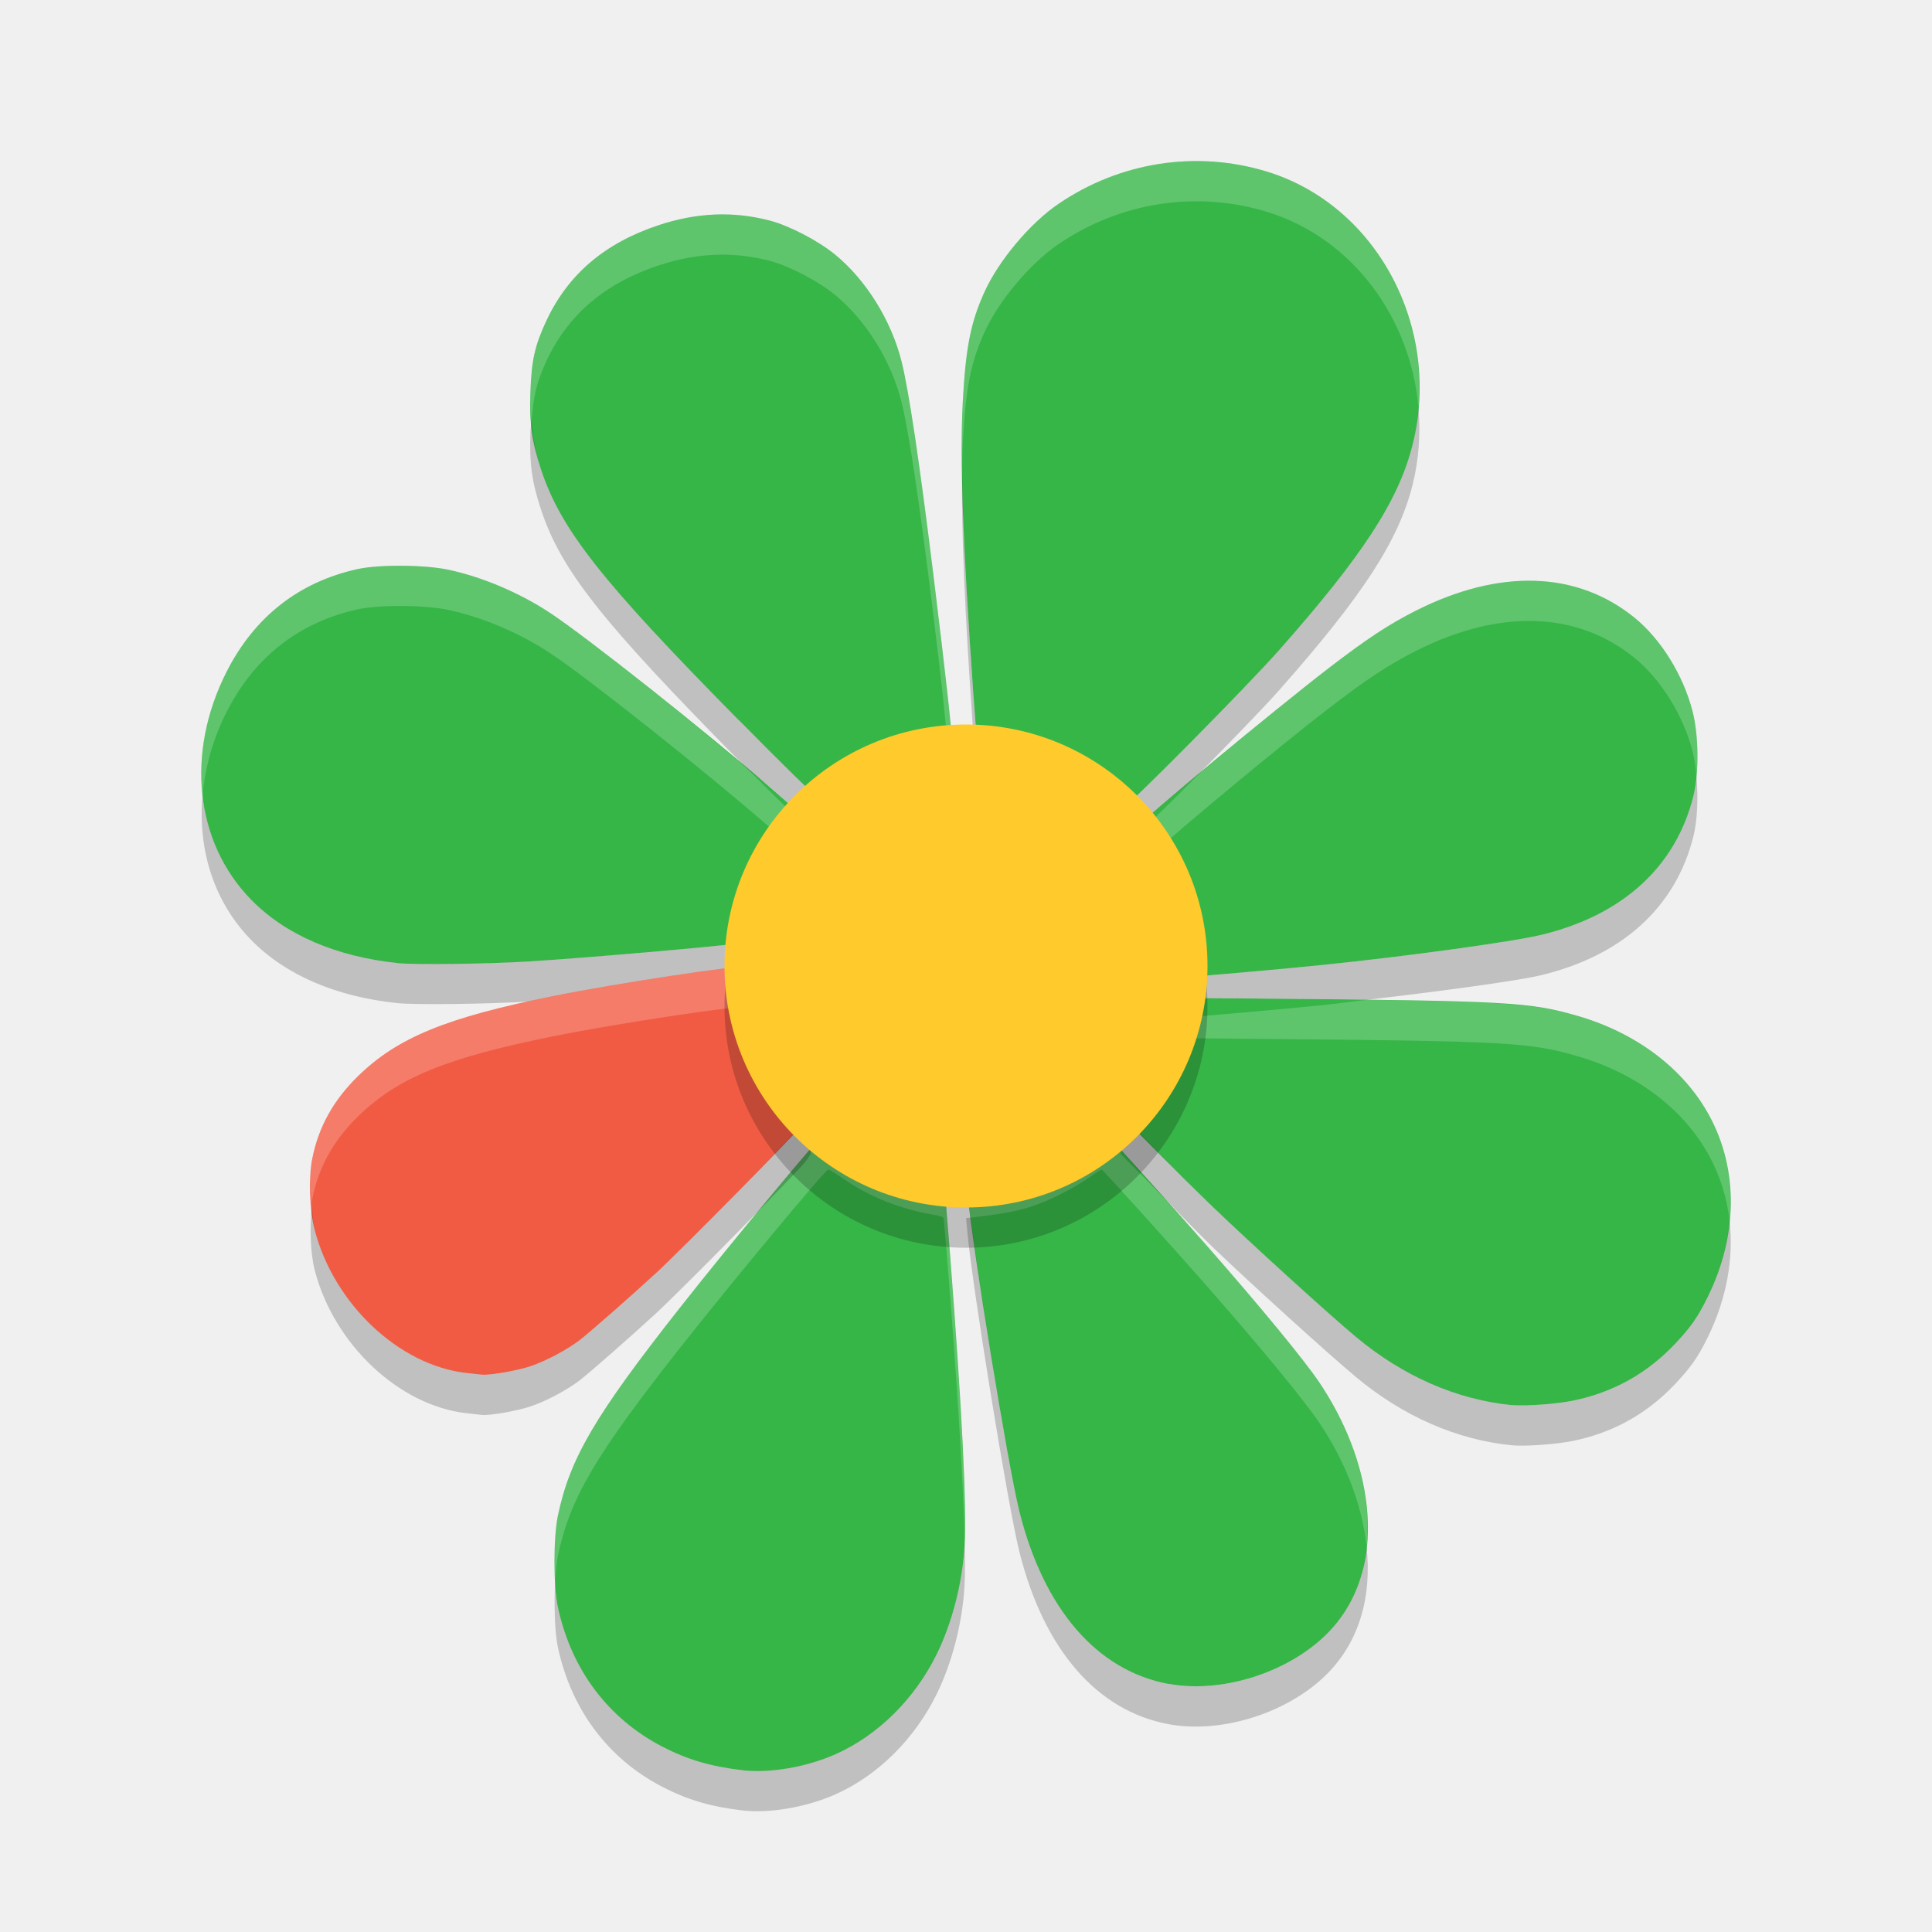
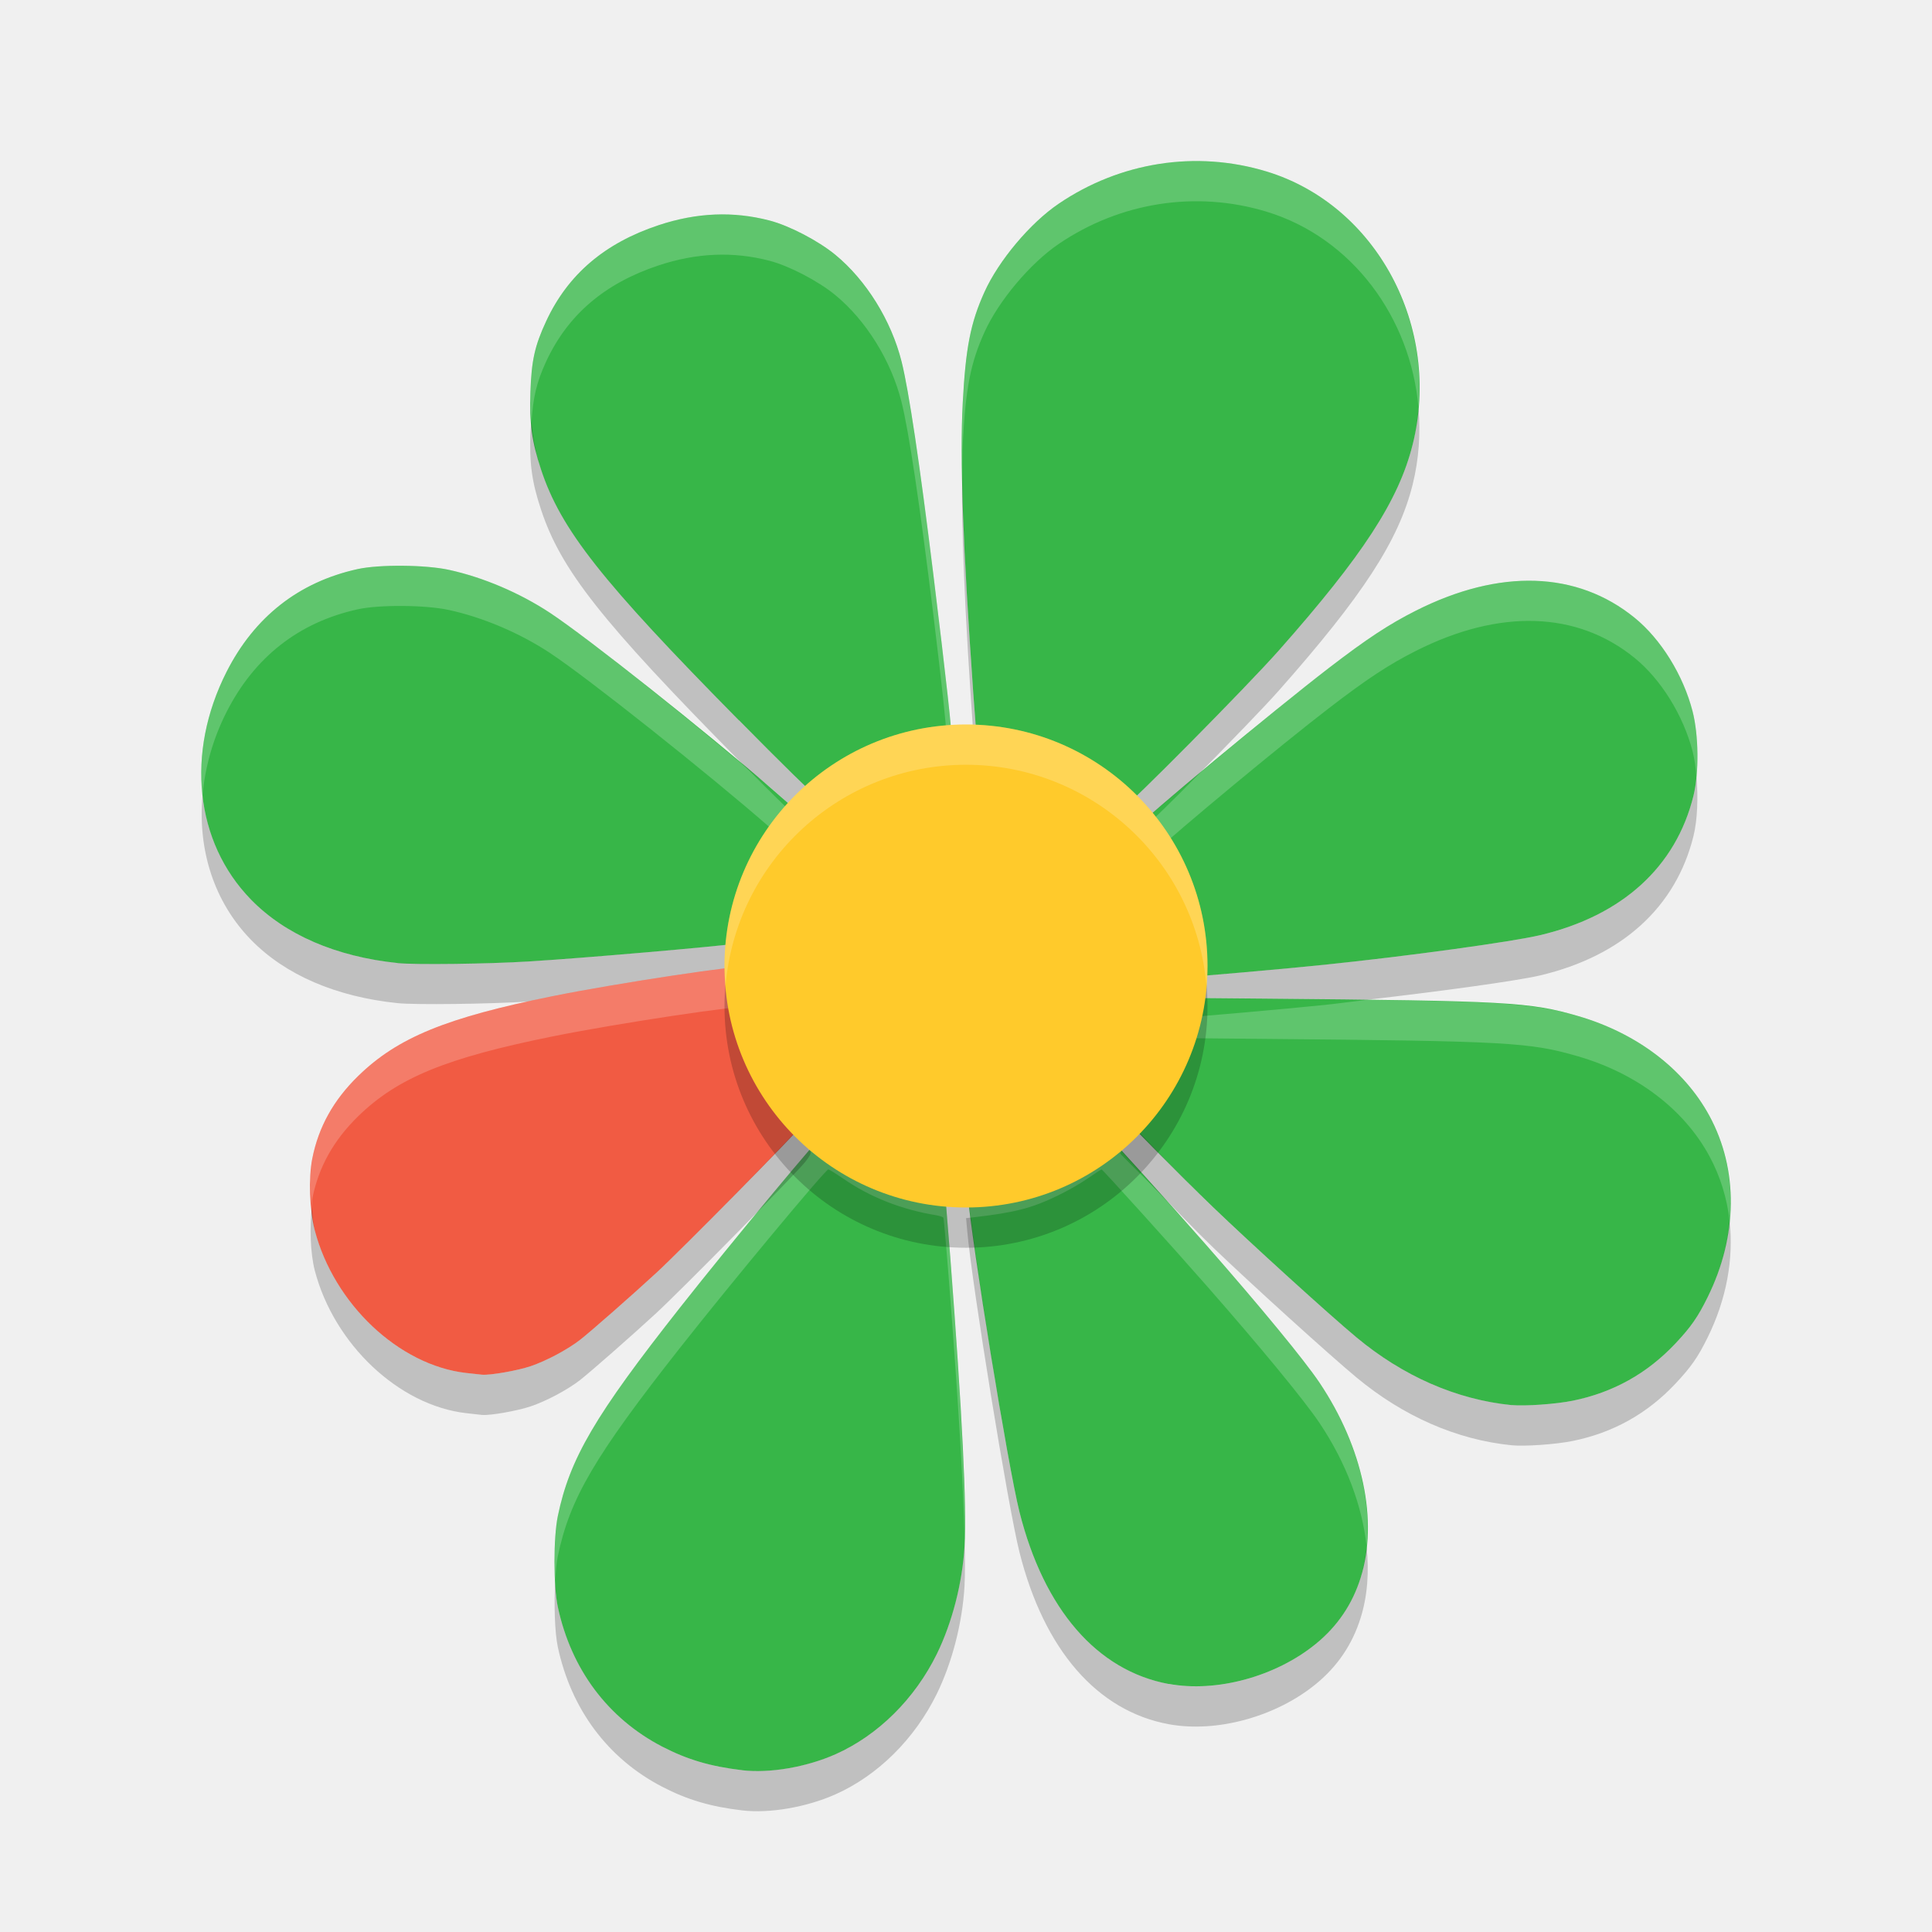
- <svg xmlns="http://www.w3.org/2000/svg" height="48" viewBox="0 0 48 48" width="48" version="1.1">
-   <path d="m18.44 43.98c-0.789-0.093-1.364-0.263-1.989-0.587-1.348-0.7-2.262-1.922-2.592-3.47-0.111-0.522-0.111-1.719 0-2.257 0.296-1.429 0.918-2.491 3.039-5.183 1.286-1.633 3.61-4.428 3.682-4.428 0.022 0 0.193 0.106 0.38 0.235 0.66 0.456 1.442 0.763 2.3 0.904 0.087 0.014 0.167 0.041 0.179 0.061 0.012 0.019 0.088 0.913 0.171 1.987 0.297 3.879 0.411 6.2 0.354 7.171-0.054 0.914-0.306 1.895-0.687 2.674-0.548 1.118-1.461 2.024-2.515 2.494-0.721 0.322-1.641 0.48-2.32 0.4zm10.595-2.142c-1.778-0.33-3.097-1.851-3.707-4.276-0.283-1.126-1.175-6.612-1.297-7.976l-0.029-0.32 0.186-0.022c1.036-0.12 1.444-0.226 2.103-0.544 0.239-0.115 0.574-0.308 0.745-0.428 0.171-0.12 0.321-0.218 0.333-0.218 0.025 0 1.731 1.889 2.602 2.881 1.351 1.54 2.439 2.861 2.812 3.418 1.082 1.614 1.466 3.44 1.02 4.852-0.207 0.656-0.575 1.198-1.111 1.636-0.997 0.814-2.47 1.215-3.656 0.995zm8.518-6.929c-1.365-0.137-2.693-0.718-3.856-1.687-0.67-0.557-2.629-2.336-3.559-3.23-0.783-0.753-2.31-2.3-2.31-2.34 0-0.021 0.093-0.147 0.206-0.28 0.582-0.685 0.945-1.417 1.192-2.401l0.045-0.18 2.128 0.019c6.067 0.055 6.61 0.085 7.807 0.433 1.46 0.425 2.633 1.316 3.264 2.48 0.724 1.336 0.707 2.983-0.046 4.51-0.242 0.49-0.414 0.737-0.8 1.147-0.702 0.745-1.545 1.215-2.547 1.42-0.417 0.085-1.196 0.14-1.523 0.108zm-8.212-11.229c-0.013-0.325-0.055-0.736-0.092-0.914-0.147-0.7-0.439-1.418-0.794-1.95-0.092-0.138-0.158-0.278-0.146-0.31 0.047-0.124 3.337-2.857 4.709-3.912 0.941-0.723 1.487-1.083 2.161-1.423 2.078-1.048 4-0.986 5.429 0.174 0.657 0.533 1.211 1.426 1.443 2.325 0.153 0.593 0.163 1.527 0.023 2.099-0.435 1.767-1.77 2.982-3.811 3.465-0.703 0.166-3.271 0.519-5.351 0.734-0.978 0.101-3.262 0.303-3.43 0.303h-0.117l-0.024-0.591zm-19.461 0.246c-1.532-0.159-2.792-0.703-3.642-1.574-1.392-1.426-1.631-3.642-0.611-5.657 0.692-1.367 1.796-2.234 3.257-2.556 0.538-0.119 1.689-0.109 2.273 0.019 0.849 0.186 1.754 0.571 2.506 1.067 0.921 0.607 3.897 2.967 5.467 4.336l0.776 0.676-0.074 0.114c-0.041 0.063-0.152 0.223-0.249 0.355-0.409 0.564-0.768 1.472-0.897 2.268l-0.07 0.431-0.195 0.026c-0.735 0.096-3.878 0.368-5.259 0.454-1.025 0.064-2.845 0.087-3.284 0.042zm17.797-4.047c-0.653-0.693-1.853-1.281-2.942-1.442-0.246-0.036-0.453-0.072-0.461-0.08-0.008-0.007-0.05-0.523-0.094-1.146-0.256-3.643-0.335-5.814-0.261-7.204 0.073-1.37 0.194-1.989 0.54-2.753 0.353-0.781 1.137-1.713 1.843-2.192 1.531-1.039 3.413-1.332 5.161-0.803 2.736 0.829 4.363 3.869 3.633 6.789-0.346 1.385-1.236 2.753-3.328 5.117-0.787 0.889-3.759 3.892-3.852 3.892-0.039 0-0.147-0.08-0.239-0.178zm-9.319-1.983c-3.421-3.467-4.425-4.74-4.919-6.24-0.226-0.686-0.288-1.139-0.261-1.92 0.027-0.782 0.108-1.147 0.392-1.757 0.539-1.16 1.454-1.941 2.795-2.385 0.943-0.313 1.852-0.351 2.755-0.115 0.491 0.128 1.208 0.502 1.631 0.849 0.771 0.633 1.395 1.64 1.649 2.658 0.181 0.727 0.446 2.504 0.786 5.264 0.32 2.606 0.481 4.062 0.452 4.095-0.015 0.017-0.17 0.051-0.345 0.076-0.985 0.14-1.888 0.53-2.65 1.147-0.156 0.126-0.312 0.23-0.345 0.23s-0.906-0.856-1.938-1.903z" fill="#37b648" />
-   <path opacity=".2" d="m35.242 10.134c-0.026 0.304-0.071 0.608-0.146 0.912-0.346 1.385-1.236 2.753-3.328 5.117-0.787 0.889-3.758 3.893-3.852 3.893-0.039 0-0.146-0.08-0.238-0.178-0.653-0.693-1.855-1.282-2.943-1.443-0.246-0.036-0.453-0.073-0.461-0.08-0.008-0.007-0.05-0.522-0.094-1.145-0.171-2.431-0.255-4.163-0.275-5.488-0.024 1.394 0.057 3.389 0.275 6.488 0.044 0.623 0.086 1.137 0.094 1.145s0.215 0.044 0.461 0.08c1.089 0.162 2.29 0.751 2.943 1.443 0.092 0.098 0.199 0.178 0.238 0.178 0.013 0 0.343-0.338 0.447-0.434-0.015-0.037-0.059-0.105-0.055-0.117 0.019-0.05 0.761-0.676 1.488-1.287 0.779-0.791 1.616-1.654 1.971-2.055 2.092-2.364 2.982-3.732 3.328-5.117 0.16-0.64 0.2-1.285 0.146-1.912zm-22.037 0.352c-0.006 0.091-0.024 0.146-0.027 0.25-0.027 0.781 0.035 1.234 0.262 1.92 0.494 1.5 1.497 2.771 4.918 6.238 0.096 0.097 0.087 0.083 0.18 0.176 0.181 0.154 0.437 0.354 0.594 0.49l0.775 0.676-0.07 0.109c0.094 0.088 0.453 0.453 0.461 0.453 0.033 0 0.189-0.104 0.346-0.23 0.762-0.616 1.664-1.007 2.648-1.147 0.174-0.025 0.331-0.059 0.346-0.076 0.007-0.008-0.093-0.811-0.107-0.977-0.062 0.017-0.118 0.036-0.238 0.053-0.985 0.14-1.886 0.53-2.648 1.147-0.156 0.126-0.312 0.23-0.346 0.23s-0.907-0.858-1.94-1.904c-3.421-3.467-4.423-4.739-4.918-6.238-0.141-0.427-0.203-0.788-0.234-1.17zm28.943 8.818c-0.016 0.168-0.041 0.326-0.074 0.463-0.435 1.767-1.77 2.983-3.811 3.467-0.703 0.166-3.271 0.517-5.352 0.732-0.978 0.101-3.262 0.303-3.43 0.303h-0.117l-0.023-0.59c-0.013-0.325-0.054-0.737-0.091-0.914-0.115-0.548-0.321-1.104-0.574-1.576-0.063 0.059-0.363 0.304-0.367 0.316-0.012 0.032 0.054 0.17 0.146 0.309 0.355 0.532 0.648 1.251 0.795 1.951 0.037 0.177 0.078 0.589 0.092 0.914l0.004 0.111 2.053 0.02c1.079 0.01 1.804 0.019 2.568 0.029 1.818-0.21 3.71-0.467 4.297-0.605 2.041-0.483 3.376-1.7 3.811-3.467 0.097-0.394 0.118-0.955 0.074-1.463zm-37.117 0.465c-0.119 1.348 0.286 2.639 1.207 3.582 0.85 0.871 2.11 1.414 3.643 1.572 0.439 0.045 2.258 0.023 3.283-0.041 1.381-0.086 4.525-0.357 5.26-0.453l0.193-0.025 0.07-0.432c0.129-0.796 0.487-1.703 0.896-2.268 0.096-0.133 0.209-0.293 0.25-0.355l0.072-0.113-0.422-0.367c-0.365 0.566-0.679 1.375-0.796 2.103l-0.07 0.432-0.193 0.025c-0.735 0.096-3.879 0.367-5.26 0.453-1.025 0.064-2.844 0.086-3.283 0.041-1.533-0.158-2.792-0.701-3.643-1.572-0.69-0.707-1.097-1.608-1.207-2.582zm23.221 8.312c-0.072 0.097-0.139 0.195-0.219 0.289-0.094 0.11-0.145 0.188-0.17 0.232 0.202 0.218 0.527 0.58 0.918 1.014 0.513 0.524 0.895 0.933 1.355 1.375 0.93 0.894 2.891 2.671 3.561 3.228 1.164 0.968 2.49 1.55 3.856 1.688 0.327 0.033 1.106-0.022 1.523-0.107 1.002-0.205 1.845-0.675 2.547-1.42 0.386-0.41 0.559-0.656 0.801-1.147 0.471-0.954 0.652-1.955 0.547-2.898-0.062 0.633-0.24 1.276-0.547 1.898-0.242 0.49-0.414 0.736-0.801 1.147-0.702 0.745-1.545 1.215-2.547 1.42-0.417 0.085-1.197 0.14-1.523 0.107-1.365-0.137-2.692-0.719-3.856-1.688-0.67-0.557-2.631-2.334-3.561-3.228-0.639-0.615-1.489-1.489-1.885-1.91zm-4.135 2.17-0.115 0.014 0.029 0.32c0.122 1.365 1.014 6.85 1.297 7.977 0.61 2.425 1.929 3.946 3.707 4.275 1.187 0.22 2.66-0.182 3.656-0.996 0.536-0.438 0.904-0.98 1.111-1.637 0.172-0.544 0.217-1.15 0.15-1.781-0.028 0.27-0.072 0.533-0.15 0.781-0.207 0.656-0.575 1.199-1.111 1.637-0.997 0.814-2.47 1.216-3.656 0.996-1.778-0.33-3.097-1.851-3.707-4.275-0.255-1.014-0.975-5.417-1.211-7.311zm-0.152 7.959c-0.002 0.056 0.001 0.15-0.002 0.199-0.054 0.914-0.306 1.895-0.688 2.674-0.548 1.118-1.462 2.026-2.516 2.496-0.721 0.322-1.639 0.48-2.318 0.4-0.789-0.093-1.365-0.263-1.99-0.588-1.348-0.7-2.261-1.923-2.592-3.471-0.034-0.157-0.053-0.38-0.066-0.623-0.031 0.569-0.011 1.258 0.066 1.623 0.331 1.548 1.243 2.771 2.592 3.471 0.625 0.324 1.202 0.495 1.99 0.588 0.679 0.08 1.598-0.079 2.318-0.4 1.054-0.47 1.968-1.378 2.516-2.496 0.381-0.779 0.634-1.76 0.688-2.674 0.016-0.277 0.014-0.697 0.002-1.199z" />
-   <path opacity=".2" fill="#fff" d="m29.465 4.006c-1.113 0.048-2.205 0.405-3.162 1.055-0.705 0.479-1.491 1.411-1.844 2.192-0.346 0.764-0.466 1.384-0.539 2.754-0.025 0.463-0.026 1.056-0.016 1.717 0.004-0.245 0.005-0.51 0.016-0.717 0.073-1.37 0.193-1.99 0.539-2.754 0.353-0.781 1.139-1.713 1.844-2.192 1.531-1.039 3.412-1.332 5.16-0.803 2.136 0.647 3.589 2.643 3.779 4.877 0.227-2.617-1.327-5.135-3.779-5.877-0.656-0.198-1.331-0.281-1.998-0.252zm-11.709 1.324c-0.458 0.019-0.921 0.107-1.393 0.264-1.34 0.444-2.253 1.225-2.793 2.385-0.283 0.61-0.366 0.976-0.392 1.758-0.01 0.295 0.008 0.519 0.027 0.75 0.038-0.592 0.119-0.978 0.365-1.508 0.54-1.16 1.453-1.94 2.793-2.385 0.944-0.313 1.854-0.351 2.756-0.115 0.491 0.128 1.208 0.502 1.631 0.85 0.771 0.633 1.394 1.64 1.648 2.658 0.182 0.727 0.448 2.503 0.788 5.264 0.243 1.985 0.298 2.589 0.343 3.119 0.028-0.008 0.103-0.018 0.108-0.023 0.029-0.033-0.131-1.49-0.451-4.096-0.34-2.761-0.606-4.537-0.788-5.264-0.254-1.018-0.877-2.025-1.648-2.658-0.423-0.348-1.14-0.721-1.631-0.85-0.451-0.118-0.905-0.168-1.363-0.148zm-7.752 8.725c-0.428-0.004-0.85 0.024-1.119 0.084-1.46 0.322-2.566 1.188-3.258 2.554-0.515 1.017-0.708 2.085-0.596 3.077 0.061-0.69 0.25-1.394 0.596-2.077 0.692-1.366 1.797-2.232 3.258-2.554 0.538-0.119 1.689-0.111 2.273 0.017 0.849 0.186 1.754 0.571 2.506 1.067 0.922 0.607 3.896 2.968 5.467 4.338l0.353 0.308c0.034-0.053 0.065-0.116 0.1-0.164 0.096-0.133 0.209-0.293 0.25-0.355l0.002-0.004c-0.264-0.248-0.631-0.602-1.299-1.276-1.635-1.386-4.043-3.301-4.873-3.847-0.752-0.496-1.657-0.881-2.506-1.067-0.292-0.064-0.726-0.098-1.154-0.101zm28.133 0.375c-0.919-0.03-1.919 0.216-2.957 0.74-0.674 0.34-1.221 0.7-2.162 1.424-0.823 0.632-2.132 1.71-3.221 2.625-0.717 0.728-1.112 1.108-1.434 1.404 0.025 0.061 0.035 0.106 0.092 0.191 0.077 0.116 0.15 0.244 0.221 0.375 0.573-0.538 3.105-2.645 4.342-3.595 0.941-0.724 1.488-1.084 2.162-1.424 2.077-1.048 4-0.987 5.429 0.174 0.657 0.533 1.211 1.427 1.444 2.326 0.047 0.184 0.076 0.405 0.095 0.635 0.053-0.537 0.021-1.184-0.095-1.635-0.233-0.899-0.787-1.793-1.444-2.326-0.714-0.58-1.553-0.885-2.472-0.914zm-8.867 10.361l-0.045 0.18c-0.247 0.983-0.61 1.715-1.192 2.4-0.113 0.133-0.205 0.261-0.205 0.281 0 0.008 0.335 0.335 0.424 0.43 0.452-0.605 0.76-1.263 0.973-2.111l0.045-0.18 2.128 0.02c6.068 0.054 6.61 0.085 7.807 0.433 1.461 0.425 2.633 1.315 3.264 2.479 0.27 0.499 0.438 1.045 0.502 1.609 0.089-0.919-0.074-1.819-0.502-2.609-0.631-1.164-1.803-2.054-3.264-2.479-0.985-0.286-1.704-0.358-5.238-0.404-0.36 0.041-0.711 0.091-1.055 0.127-0.978 0.101-3.262 0.303-3.43 0.303h-0.117l-0.019-0.479h-0.076zm-8.69 3.264c-0.072 0-2.395 2.794-3.682 4.427-2.12 2.693-2.743 3.753-3.039 5.182-0.078 0.377-0.097 1.07-0.066 1.635 0.013-0.245 0.033-0.473 0.066-0.635 0.296-1.429 0.919-2.489 3.039-5.182 1.287-1.633 3.61-4.427 3.682-4.427 0.022 0 0.192 0.105 0.379 0.234 0.66 0.456 1.443 0.764 2.301 0.904 0.086 0.015 0.166 0.042 0.178 0.061 0.011 0.019 0.089 0.912 0.171 1.986 0.212 2.771 0.326 4.714 0.356 5.971 0.038-1.052-0.074-3.288-0.356-6.971-0.082-1.074-0.16-1.967-0.171-1.986-0.012-0.019-0.092-0.046-0.178-0.061-0.858-0.14-1.641-0.448-2.301-0.904-0.187-0.129-0.357-0.234-0.379-0.234zm6.789 0c-0.012 0-0.163 0.097-0.334 0.216-0.171 0.12-0.505 0.313-0.744 0.428-0.658 0.319-1.067 0.425-2.103 0.545l-0.186 0.022 0.029 0.32c0.012 0.137 0.06 0.455 0.086 0.666l0.071-0.008c1.036-0.12 1.445-0.226 2.103-0.545 0.239-0.115 0.573-0.308 0.744-0.428 0.171-0.119 0.322-0.216 0.334-0.216 0.025 0 1.731 1.888 2.602 2.881 1.351 1.539 2.439 2.861 2.812 3.418 0.665 0.992 1.063 2.063 1.17 3.07 0.131-1.269-0.278-2.74-1.17-4.07-0.373-0.557-1.461-1.879-2.812-3.418-0.399-0.454-0.683-0.756-1.19-1.319-0.36-0.368-0.953-0.948-0.953-0.965 0-0.003 0.03-0.039 0.035-0.048-0.109-0.118-0.489-0.549-0.494-0.549z" />
-   <path d="m11.576 34.11c-1.666-0.193-3.276-1.712-3.756-3.544-0.128-0.488-0.156-1.309-0.061-1.784 0.156-0.786 0.528-1.453 1.143-2.052 0.978-0.952 2.184-1.447 4.835-1.982 1.596-0.322 4.749-0.797 4.836-0.729 0.026 0.02 0.06 0.183 0.076 0.362 0.088 0.981 0.545 2.083 1.182 2.852 0.145 0.174 0.281 0.342 0.303 0.372 0.028 0.039-0.01 0.117-0.127 0.263-0.249 0.31-3.095 3.198-3.707 3.761-0.587 0.541-1.621 1.45-1.885 1.656-0.308 0.241-0.842 0.526-1.231 0.657-0.329 0.111-1.001 0.229-1.206 0.212-0.035-0.003-0.216-0.023-0.401-0.044z" fill="#f15b43" />
-   <path opacity=".2" fill="#fff" d="m18.572 24.02c-0.086-0.069-3.24 0.406-4.836 0.728-2.65 0.535-3.856 1.03-4.834 1.982-0.615 0.6-0.986 1.265-1.143 2.051-0.064 0.323-0.053 0.78-0.012 1.209 0.008-0.064 0.001-0.153 0.012-0.209 0.156-0.786 0.528-1.451 1.143-2.051 0.978-0.952 2.184-1.447 4.834-1.982 1.596-0.322 4.75-0.797 4.836-0.728 0.026 0.02 0.06 0.182 0.076 0.361 0.084 0.94 0.512 1.984 1.108 2.746 0.044-0.048 0.232-0.237 0.25-0.26 0.117-0.145 0.155-0.225 0.127-0.263-0.022-0.031-0.158-0.197-0.303-0.372-0.637-0.768-1.094-1.87-1.182-2.851-0.016-0.179-0.05-0.341-0.076-0.361z" />
-   <path opacity=".2" d="m19.756 28.127c-0.558 0.611-2.89 2.98-3.457 3.502-0.587 0.541-1.621 1.45-1.885 1.656-0.308 0.241-0.841 0.525-1.23 0.656-0.329 0.111-1 0.23-1.205 0.213-0.035-0.003-0.217-0.023-0.402-0.045-1.667-0.193-3.276-1.71-3.756-3.543-0.041-0.157-0.053-0.373-0.072-0.576-0.058 0.483-0.04 1.145 0.072 1.576 0.479 1.833 2.089 3.35 3.756 3.543 0.186 0.021 0.367 0.042 0.402 0.045 0.205 0.017 0.876-0.102 1.205-0.213 0.389-0.131 0.922-0.415 1.23-0.656 0.264-0.206 1.298-1.115 1.885-1.656 0.611-0.563 3.458-3.452 3.707-3.762 0.117-0.146 0.155-0.225 0.127-0.264-0.022-0.03-0.158-0.197-0.303-0.371-0.027-0.032-0.048-0.072-0.074-0.105z" />
-   <circle opacity=".2" cy="25" cx="24" r="6" />
-   <circle cy="24" cx="24" r="6" fill="#ffca2b" />
+ <svg xmlns="http://www.w3.org/2000/svg" height="48" viewBox="0 0 48 48" width="48" version="1.1" id="svg2">
+   <defs id="defs22" />
+   <path d="m18.44 43.98c-0.789-0.093-1.364-0.263-1.989-0.587-1.348-0.7-2.262-1.922-2.592-3.47-0.111-0.522-0.111-1.719 0-2.257 0.296-1.429 0.918-2.491 3.039-5.183 1.286-1.633 3.61-4.428 3.682-4.428 0.022 0 0.193 0.106 0.38 0.235 0.66 0.456 1.442 0.763 2.3 0.904 0.087 0.014 0.167 0.041 0.179 0.061 0.012 0.019 0.088 0.913 0.171 1.987 0.297 3.879 0.411 6.2 0.354 7.171-0.054 0.914-0.306 1.895-0.687 2.674-0.548 1.118-1.461 2.024-2.515 2.494-0.721 0.322-1.641 0.48-2.32 0.4zm10.595-2.142c-1.778-0.33-3.097-1.851-3.707-4.276-0.283-1.126-1.175-6.612-1.297-7.976l-0.029-0.32 0.186-0.022c1.036-0.12 1.444-0.226 2.103-0.544 0.239-0.115 0.574-0.308 0.745-0.428 0.171-0.12 0.321-0.218 0.333-0.218 0.025 0 1.731 1.889 2.602 2.881 1.351 1.54 2.439 2.861 2.812 3.418 1.082 1.614 1.466 3.44 1.02 4.852-0.207 0.656-0.575 1.198-1.111 1.636-0.997 0.814-2.47 1.215-3.656 0.995zm8.518-6.929c-1.365-0.137-2.693-0.718-3.856-1.687-0.67-0.557-2.629-2.336-3.559-3.23-0.783-0.753-2.31-2.3-2.31-2.34 0-0.021 0.093-0.147 0.206-0.28 0.582-0.685 0.945-1.417 1.192-2.401l0.045-0.18 2.128 0.019c6.067 0.055 6.61 0.085 7.807 0.433 1.46 0.425 2.633 1.316 3.264 2.48 0.724 1.336 0.707 2.983-0.046 4.51-0.242 0.49-0.414 0.737-0.8 1.147-0.702 0.745-1.545 1.215-2.547 1.42-0.417 0.085-1.196 0.14-1.523 0.108zm-8.212-11.229c-0.013-0.325-0.055-0.736-0.092-0.914-0.147-0.7-0.439-1.418-0.794-1.95-0.092-0.138-0.158-0.278-0.146-0.31 0.047-0.124 3.337-2.857 4.709-3.912 0.941-0.723 1.487-1.083 2.161-1.423 2.078-1.048 4-0.986 5.429 0.174 0.657 0.533 1.211 1.426 1.443 2.325 0.153 0.593 0.163 1.527 0.023 2.099-0.435 1.767-1.77 2.982-3.811 3.465-0.703 0.166-3.271 0.519-5.351 0.734-0.978 0.101-3.262 0.303-3.43 0.303h-0.117l-0.024-0.591zm-19.461 0.246c-1.532-0.159-2.792-0.703-3.642-1.574-1.392-1.426-1.631-3.642-0.611-5.657 0.692-1.367 1.796-2.234 3.257-2.556 0.538-0.119 1.689-0.109 2.273 0.019 0.849 0.186 1.754 0.571 2.506 1.067 0.921 0.607 3.897 2.967 5.467 4.336l0.776 0.676-0.074 0.114c-0.041 0.063-0.152 0.223-0.249 0.355-0.409 0.564-0.768 1.472-0.897 2.268l-0.07 0.431-0.195 0.026c-0.735 0.096-3.878 0.368-5.259 0.454-1.025 0.064-2.845 0.087-3.284 0.042zm17.797-4.047c-0.653-0.693-1.853-1.281-2.942-1.442-0.246-0.036-0.453-0.072-0.461-0.08-0.008-0.007-0.05-0.523-0.094-1.146-0.256-3.643-0.335-5.814-0.261-7.204 0.073-1.37 0.194-1.989 0.54-2.753 0.353-0.781 1.137-1.713 1.843-2.192 1.531-1.039 3.413-1.332 5.161-0.803 2.736 0.829 4.363 3.869 3.633 6.789-0.346 1.385-1.236 2.753-3.328 5.117-0.787 0.889-3.759 3.892-3.852 3.892-0.039 0-0.147-0.08-0.239-0.178zm-9.319-1.983c-3.421-3.467-4.425-4.74-4.919-6.24-0.226-0.686-0.288-1.139-0.261-1.92 0.027-0.782 0.108-1.147 0.392-1.757 0.539-1.16 1.454-1.941 2.795-2.385 0.943-0.313 1.852-0.351 2.755-0.115 0.491 0.128 1.208 0.502 1.631 0.849 0.771 0.633 1.395 1.64 1.649 2.658 0.181 0.727 0.446 2.504 0.786 5.264 0.32 2.606 0.481 4.062 0.452 4.095-0.015 0.017-0.17 0.051-0.345 0.076-0.985 0.14-1.888 0.53-2.65 1.147-0.156 0.126-0.312 0.23-0.345 0.23s-0.906-0.856-1.938-1.903z" fill="#37b648" id="path4" />
+   <path opacity=".2" d="m35.242 10.134c-0.026 0.304-0.071 0.608-0.146 0.912-0.346 1.385-1.236 2.753-3.328 5.117-0.787 0.889-3.758 3.893-3.852 3.893-0.039 0-0.146-0.08-0.238-0.178-0.653-0.693-1.855-1.282-2.943-1.443-0.246-0.036-0.453-0.073-0.461-0.08-0.008-0.007-0.05-0.522-0.094-1.145-0.171-2.431-0.255-4.163-0.275-5.488-0.024 1.394 0.057 3.389 0.275 6.488 0.044 0.623 0.086 1.137 0.094 1.145s0.215 0.044 0.461 0.08c1.089 0.162 2.29 0.751 2.943 1.443 0.092 0.098 0.199 0.178 0.238 0.178 0.013 0 0.343-0.338 0.447-0.434-0.015-0.037-0.059-0.105-0.055-0.117 0.019-0.05 0.761-0.676 1.488-1.287 0.779-0.791 1.616-1.654 1.971-2.055 2.092-2.364 2.982-3.732 3.328-5.117 0.16-0.64 0.2-1.285 0.146-1.912zm-22.037 0.352c-0.006 0.091-0.024 0.146-0.027 0.25-0.027 0.781 0.035 1.234 0.262 1.92 0.494 1.5 1.497 2.771 4.918 6.238 0.096 0.097 0.087 0.083 0.18 0.176 0.181 0.154 0.437 0.354 0.594 0.49l0.775 0.676-0.07 0.109c0.094 0.088 0.453 0.453 0.461 0.453 0.033 0 0.189-0.104 0.346-0.23 0.762-0.616 1.664-1.007 2.648-1.147 0.174-0.025 0.331-0.059 0.346-0.076 0.007-0.008-0.093-0.811-0.107-0.977-0.062 0.017-0.118 0.036-0.238 0.053-0.985 0.14-1.886 0.53-2.648 1.147-0.156 0.126-0.312 0.23-0.346 0.23s-0.907-0.858-1.94-1.904c-3.421-3.467-4.423-4.739-4.918-6.238-0.141-0.427-0.203-0.788-0.234-1.17zm28.943 8.818c-0.016 0.168-0.041 0.326-0.074 0.463-0.435 1.767-1.77 2.983-3.811 3.467-0.703 0.166-3.271 0.517-5.352 0.732-0.978 0.101-3.262 0.303-3.43 0.303h-0.117l-0.023-0.59c-0.013-0.325-0.054-0.737-0.091-0.914-0.115-0.548-0.321-1.104-0.574-1.576-0.063 0.059-0.363 0.304-0.367 0.316-0.012 0.032 0.054 0.17 0.146 0.309 0.355 0.532 0.648 1.251 0.795 1.951 0.037 0.177 0.078 0.589 0.092 0.914l0.004 0.111 2.053 0.02c1.079 0.01 1.804 0.019 2.568 0.029 1.818-0.21 3.71-0.467 4.297-0.605 2.041-0.483 3.376-1.7 3.811-3.467 0.097-0.394 0.118-0.955 0.074-1.463zm-37.117 0.465c-0.119 1.348 0.286 2.639 1.207 3.582 0.85 0.871 2.11 1.414 3.643 1.572 0.439 0.045 2.258 0.023 3.283-0.041 1.381-0.086 4.525-0.357 5.26-0.453l0.193-0.025 0.07-0.432c0.129-0.796 0.487-1.703 0.896-2.268 0.096-0.133 0.209-0.293 0.25-0.355l0.072-0.113-0.422-0.367c-0.365 0.566-0.679 1.375-0.796 2.103l-0.07 0.432-0.193 0.025c-0.735 0.096-3.879 0.367-5.26 0.453-1.025 0.064-2.844 0.086-3.283 0.041-1.533-0.158-2.792-0.701-3.643-1.572-0.69-0.707-1.097-1.608-1.207-2.582zm23.221 8.312c-0.072 0.097-0.139 0.195-0.219 0.289-0.094 0.11-0.145 0.188-0.17 0.232 0.202 0.218 0.527 0.58 0.918 1.014 0.513 0.524 0.895 0.933 1.355 1.375 0.93 0.894 2.891 2.671 3.561 3.228 1.164 0.968 2.49 1.55 3.856 1.688 0.327 0.033 1.106-0.022 1.523-0.107 1.002-0.205 1.845-0.675 2.547-1.42 0.386-0.41 0.559-0.656 0.801-1.147 0.471-0.954 0.652-1.955 0.547-2.898-0.062 0.633-0.24 1.276-0.547 1.898-0.242 0.49-0.414 0.736-0.801 1.147-0.702 0.745-1.545 1.215-2.547 1.42-0.417 0.085-1.197 0.14-1.523 0.107-1.365-0.137-2.692-0.719-3.856-1.688-0.67-0.557-2.631-2.334-3.561-3.228-0.639-0.615-1.489-1.489-1.885-1.91zm-4.135 2.17-0.115 0.014 0.029 0.32c0.122 1.365 1.014 6.85 1.297 7.977 0.61 2.425 1.929 3.946 3.707 4.275 1.187 0.22 2.66-0.182 3.656-0.996 0.536-0.438 0.904-0.98 1.111-1.637 0.172-0.544 0.217-1.15 0.15-1.781-0.028 0.27-0.072 0.533-0.15 0.781-0.207 0.656-0.575 1.199-1.111 1.637-0.997 0.814-2.47 1.216-3.656 0.996-1.778-0.33-3.097-1.851-3.707-4.275-0.255-1.014-0.975-5.417-1.211-7.311zm-0.152 7.959c-0.002 0.056 0.001 0.15-0.002 0.199-0.054 0.914-0.306 1.895-0.688 2.674-0.548 1.118-1.462 2.026-2.516 2.496-0.721 0.322-1.639 0.48-2.318 0.4-0.789-0.093-1.365-0.263-1.99-0.588-1.348-0.7-2.261-1.923-2.592-3.471-0.034-0.157-0.053-0.38-0.066-0.623-0.031 0.569-0.011 1.258 0.066 1.623 0.331 1.548 1.243 2.771 2.592 3.471 0.625 0.324 1.202 0.495 1.99 0.588 0.679 0.08 1.598-0.079 2.318-0.4 1.054-0.47 1.968-1.378 2.516-2.496 0.381-0.779 0.634-1.76 0.688-2.674 0.016-0.277 0.014-0.697 0.002-1.199z" id="path6" />
+   <path opacity=".2" fill="#fff" d="m29.465 4.006c-1.113 0.048-2.205 0.405-3.162 1.055-0.705 0.479-1.491 1.411-1.844 2.192-0.346 0.764-0.466 1.384-0.539 2.754-0.025 0.463-0.026 1.056-0.016 1.717 0.004-0.245 0.005-0.51 0.016-0.717 0.073-1.37 0.193-1.99 0.539-2.754 0.353-0.781 1.139-1.713 1.844-2.192 1.531-1.039 3.412-1.332 5.16-0.803 2.136 0.647 3.589 2.643 3.779 4.877 0.227-2.617-1.327-5.135-3.779-5.877-0.656-0.198-1.331-0.281-1.998-0.252zm-11.709 1.324c-0.458 0.019-0.921 0.107-1.393 0.264-1.34 0.444-2.253 1.225-2.793 2.385-0.283 0.61-0.366 0.976-0.392 1.758-0.01 0.295 0.008 0.519 0.027 0.75 0.038-0.592 0.119-0.978 0.365-1.508 0.54-1.16 1.453-1.94 2.793-2.385 0.944-0.313 1.854-0.351 2.756-0.115 0.491 0.128 1.208 0.502 1.631 0.85 0.771 0.633 1.394 1.64 1.648 2.658 0.182 0.727 0.448 2.503 0.788 5.264 0.243 1.985 0.298 2.589 0.343 3.119 0.028-0.008 0.103-0.018 0.108-0.023 0.029-0.033-0.131-1.49-0.451-4.096-0.34-2.761-0.606-4.537-0.788-5.264-0.254-1.018-0.877-2.025-1.648-2.658-0.423-0.348-1.14-0.721-1.631-0.85-0.451-0.118-0.905-0.168-1.363-0.148zm-7.752 8.725c-0.428-0.004-0.85 0.024-1.119 0.084-1.46 0.322-2.566 1.188-3.258 2.554-0.515 1.017-0.708 2.085-0.596 3.077 0.061-0.69 0.25-1.394 0.596-2.077 0.692-1.366 1.797-2.232 3.258-2.554 0.538-0.119 1.689-0.111 2.273 0.017 0.849 0.186 1.754 0.571 2.506 1.067 0.922 0.607 3.896 2.968 5.467 4.338l0.353 0.308c0.034-0.053 0.065-0.116 0.1-0.164 0.096-0.133 0.209-0.293 0.25-0.355l0.002-0.004c-0.264-0.248-0.631-0.602-1.299-1.276-1.635-1.386-4.043-3.301-4.873-3.847-0.752-0.496-1.657-0.881-2.506-1.067-0.292-0.064-0.726-0.098-1.154-0.101zm28.133 0.375c-0.919-0.03-1.919 0.216-2.957 0.74-0.674 0.34-1.221 0.7-2.162 1.424-0.823 0.632-2.132 1.71-3.221 2.625-0.717 0.728-1.112 1.108-1.434 1.404 0.025 0.061 0.035 0.106 0.092 0.191 0.077 0.116 0.15 0.244 0.221 0.375 0.573-0.538 3.105-2.645 4.342-3.595 0.941-0.724 1.488-1.084 2.162-1.424 2.077-1.048 4-0.987 5.429 0.174 0.657 0.533 1.211 1.427 1.444 2.326 0.047 0.184 0.076 0.405 0.095 0.635 0.053-0.537 0.021-1.184-0.095-1.635-0.233-0.899-0.787-1.793-1.444-2.326-0.714-0.58-1.553-0.885-2.472-0.914zm-8.867 10.361l-0.045 0.18c-0.247 0.983-0.61 1.715-1.192 2.4-0.113 0.133-0.205 0.261-0.205 0.281 0 0.008 0.335 0.335 0.424 0.43 0.452-0.605 0.76-1.263 0.973-2.111l0.045-0.18 2.128 0.02c6.068 0.054 6.61 0.085 7.807 0.433 1.461 0.425 2.633 1.315 3.264 2.479 0.27 0.499 0.438 1.045 0.502 1.609 0.089-0.919-0.074-1.819-0.502-2.609-0.631-1.164-1.803-2.054-3.264-2.479-0.985-0.286-1.704-0.358-5.238-0.404-0.36 0.041-0.711 0.091-1.055 0.127-0.978 0.101-3.262 0.303-3.43 0.303h-0.117l-0.019-0.479h-0.076zm-8.69 3.264c-0.072 0-2.395 2.794-3.682 4.427-2.12 2.693-2.743 3.753-3.039 5.182-0.078 0.377-0.097 1.07-0.066 1.635 0.013-0.245 0.033-0.473 0.066-0.635 0.296-1.429 0.919-2.489 3.039-5.182 1.287-1.633 3.61-4.427 3.682-4.427 0.022 0 0.192 0.105 0.379 0.234 0.66 0.456 1.443 0.764 2.301 0.904 0.086 0.015 0.166 0.042 0.178 0.061 0.011 0.019 0.089 0.912 0.171 1.986 0.212 2.771 0.326 4.714 0.356 5.971 0.038-1.052-0.074-3.288-0.356-6.971-0.082-1.074-0.16-1.967-0.171-1.986-0.012-0.019-0.092-0.046-0.178-0.061-0.858-0.14-1.641-0.448-2.301-0.904-0.187-0.129-0.357-0.234-0.379-0.234zm6.789 0c-0.012 0-0.163 0.097-0.334 0.216-0.171 0.12-0.505 0.313-0.744 0.428-0.658 0.319-1.067 0.425-2.103 0.545l-0.186 0.022 0.029 0.32c0.012 0.137 0.06 0.455 0.086 0.666l0.071-0.008c1.036-0.12 1.445-0.226 2.103-0.545 0.239-0.115 0.573-0.308 0.744-0.428 0.171-0.119 0.322-0.216 0.334-0.216 0.025 0 1.731 1.888 2.602 2.881 1.351 1.539 2.439 2.861 2.812 3.418 0.665 0.992 1.063 2.063 1.17 3.07 0.131-1.269-0.278-2.74-1.17-4.07-0.373-0.557-1.461-1.879-2.812-3.418-0.399-0.454-0.683-0.756-1.19-1.319-0.36-0.368-0.953-0.948-0.953-0.965 0-0.003 0.03-0.039 0.035-0.048-0.109-0.118-0.489-0.549-0.494-0.549z" id="path8" />
+   <path d="m11.576 34.11c-1.666-0.193-3.276-1.712-3.756-3.544-0.128-0.488-0.156-1.309-0.061-1.784 0.156-0.786 0.528-1.453 1.143-2.052 0.978-0.952 2.184-1.447 4.835-1.982 1.596-0.322 4.749-0.797 4.836-0.729 0.026 0.02 0.06 0.183 0.076 0.362 0.088 0.981 0.545 2.083 1.182 2.852 0.145 0.174 0.281 0.342 0.303 0.372 0.028 0.039-0.01 0.117-0.127 0.263-0.249 0.31-3.095 3.198-3.707 3.761-0.587 0.541-1.621 1.45-1.885 1.656-0.308 0.241-0.842 0.526-1.231 0.657-0.329 0.111-1.001 0.229-1.206 0.212-0.035-0.003-0.216-0.023-0.401-0.044z" fill="#f15b43" id="path10" />
+   <path opacity=".2" fill="#fff" d="m18.572 24.02c-0.086-0.069-3.24 0.406-4.836 0.728-2.65 0.535-3.856 1.03-4.834 1.982-0.615 0.6-0.986 1.265-1.143 2.051-0.064 0.323-0.053 0.78-0.012 1.209 0.008-0.064 0.001-0.153 0.012-0.209 0.156-0.786 0.528-1.451 1.143-2.051 0.978-0.952 2.184-1.447 4.834-1.982 1.596-0.322 4.75-0.797 4.836-0.728 0.026 0.02 0.06 0.182 0.076 0.361 0.084 0.94 0.512 1.984 1.108 2.746 0.044-0.048 0.232-0.237 0.25-0.26 0.117-0.145 0.155-0.225 0.127-0.263-0.022-0.031-0.158-0.197-0.303-0.372-0.637-0.768-1.094-1.87-1.182-2.851-0.016-0.179-0.05-0.341-0.076-0.361z" id="path12" />
+   <path opacity=".2" d="m19.756 28.127c-0.558 0.611-2.89 2.98-3.457 3.502-0.587 0.541-1.621 1.45-1.885 1.656-0.308 0.241-0.841 0.525-1.23 0.656-0.329 0.111-1 0.23-1.205 0.213-0.035-0.003-0.217-0.023-0.402-0.045-1.667-0.193-3.276-1.71-3.756-3.543-0.041-0.157-0.053-0.373-0.072-0.576-0.058 0.483-0.04 1.145 0.072 1.576 0.479 1.833 2.089 3.35 3.756 3.543 0.186 0.021 0.367 0.042 0.402 0.045 0.205 0.017 0.876-0.102 1.205-0.213 0.389-0.131 0.922-0.415 1.23-0.656 0.264-0.206 1.298-1.115 1.885-1.656 0.611-0.563 3.458-3.452 3.707-3.762 0.117-0.146 0.155-0.225 0.127-0.264-0.022-0.03-0.158-0.197-0.303-0.371-0.027-0.032-0.048-0.072-0.074-0.105z" id="path14" />
+   <circle opacity=".2" cy="25" cx="24" r="6" id="circle16" />
+   <circle cy="24" cx="24" r="6" fill="#ffca2b" id="circle18" />
+   <path style="fill:#ffffff;opacity:0.2" d="M 24 18 A 6 6 0 0 0 18 24 A 6 6 0 0 0 18.025 24.498 A 6 6 0 0 1 24 19 A 6 6 0 0 1 29.975 24.502 A 6 6 0 0 0 30 24 A 6 6 0 0 0 24 18 z " id="circle4152" />
</svg>
